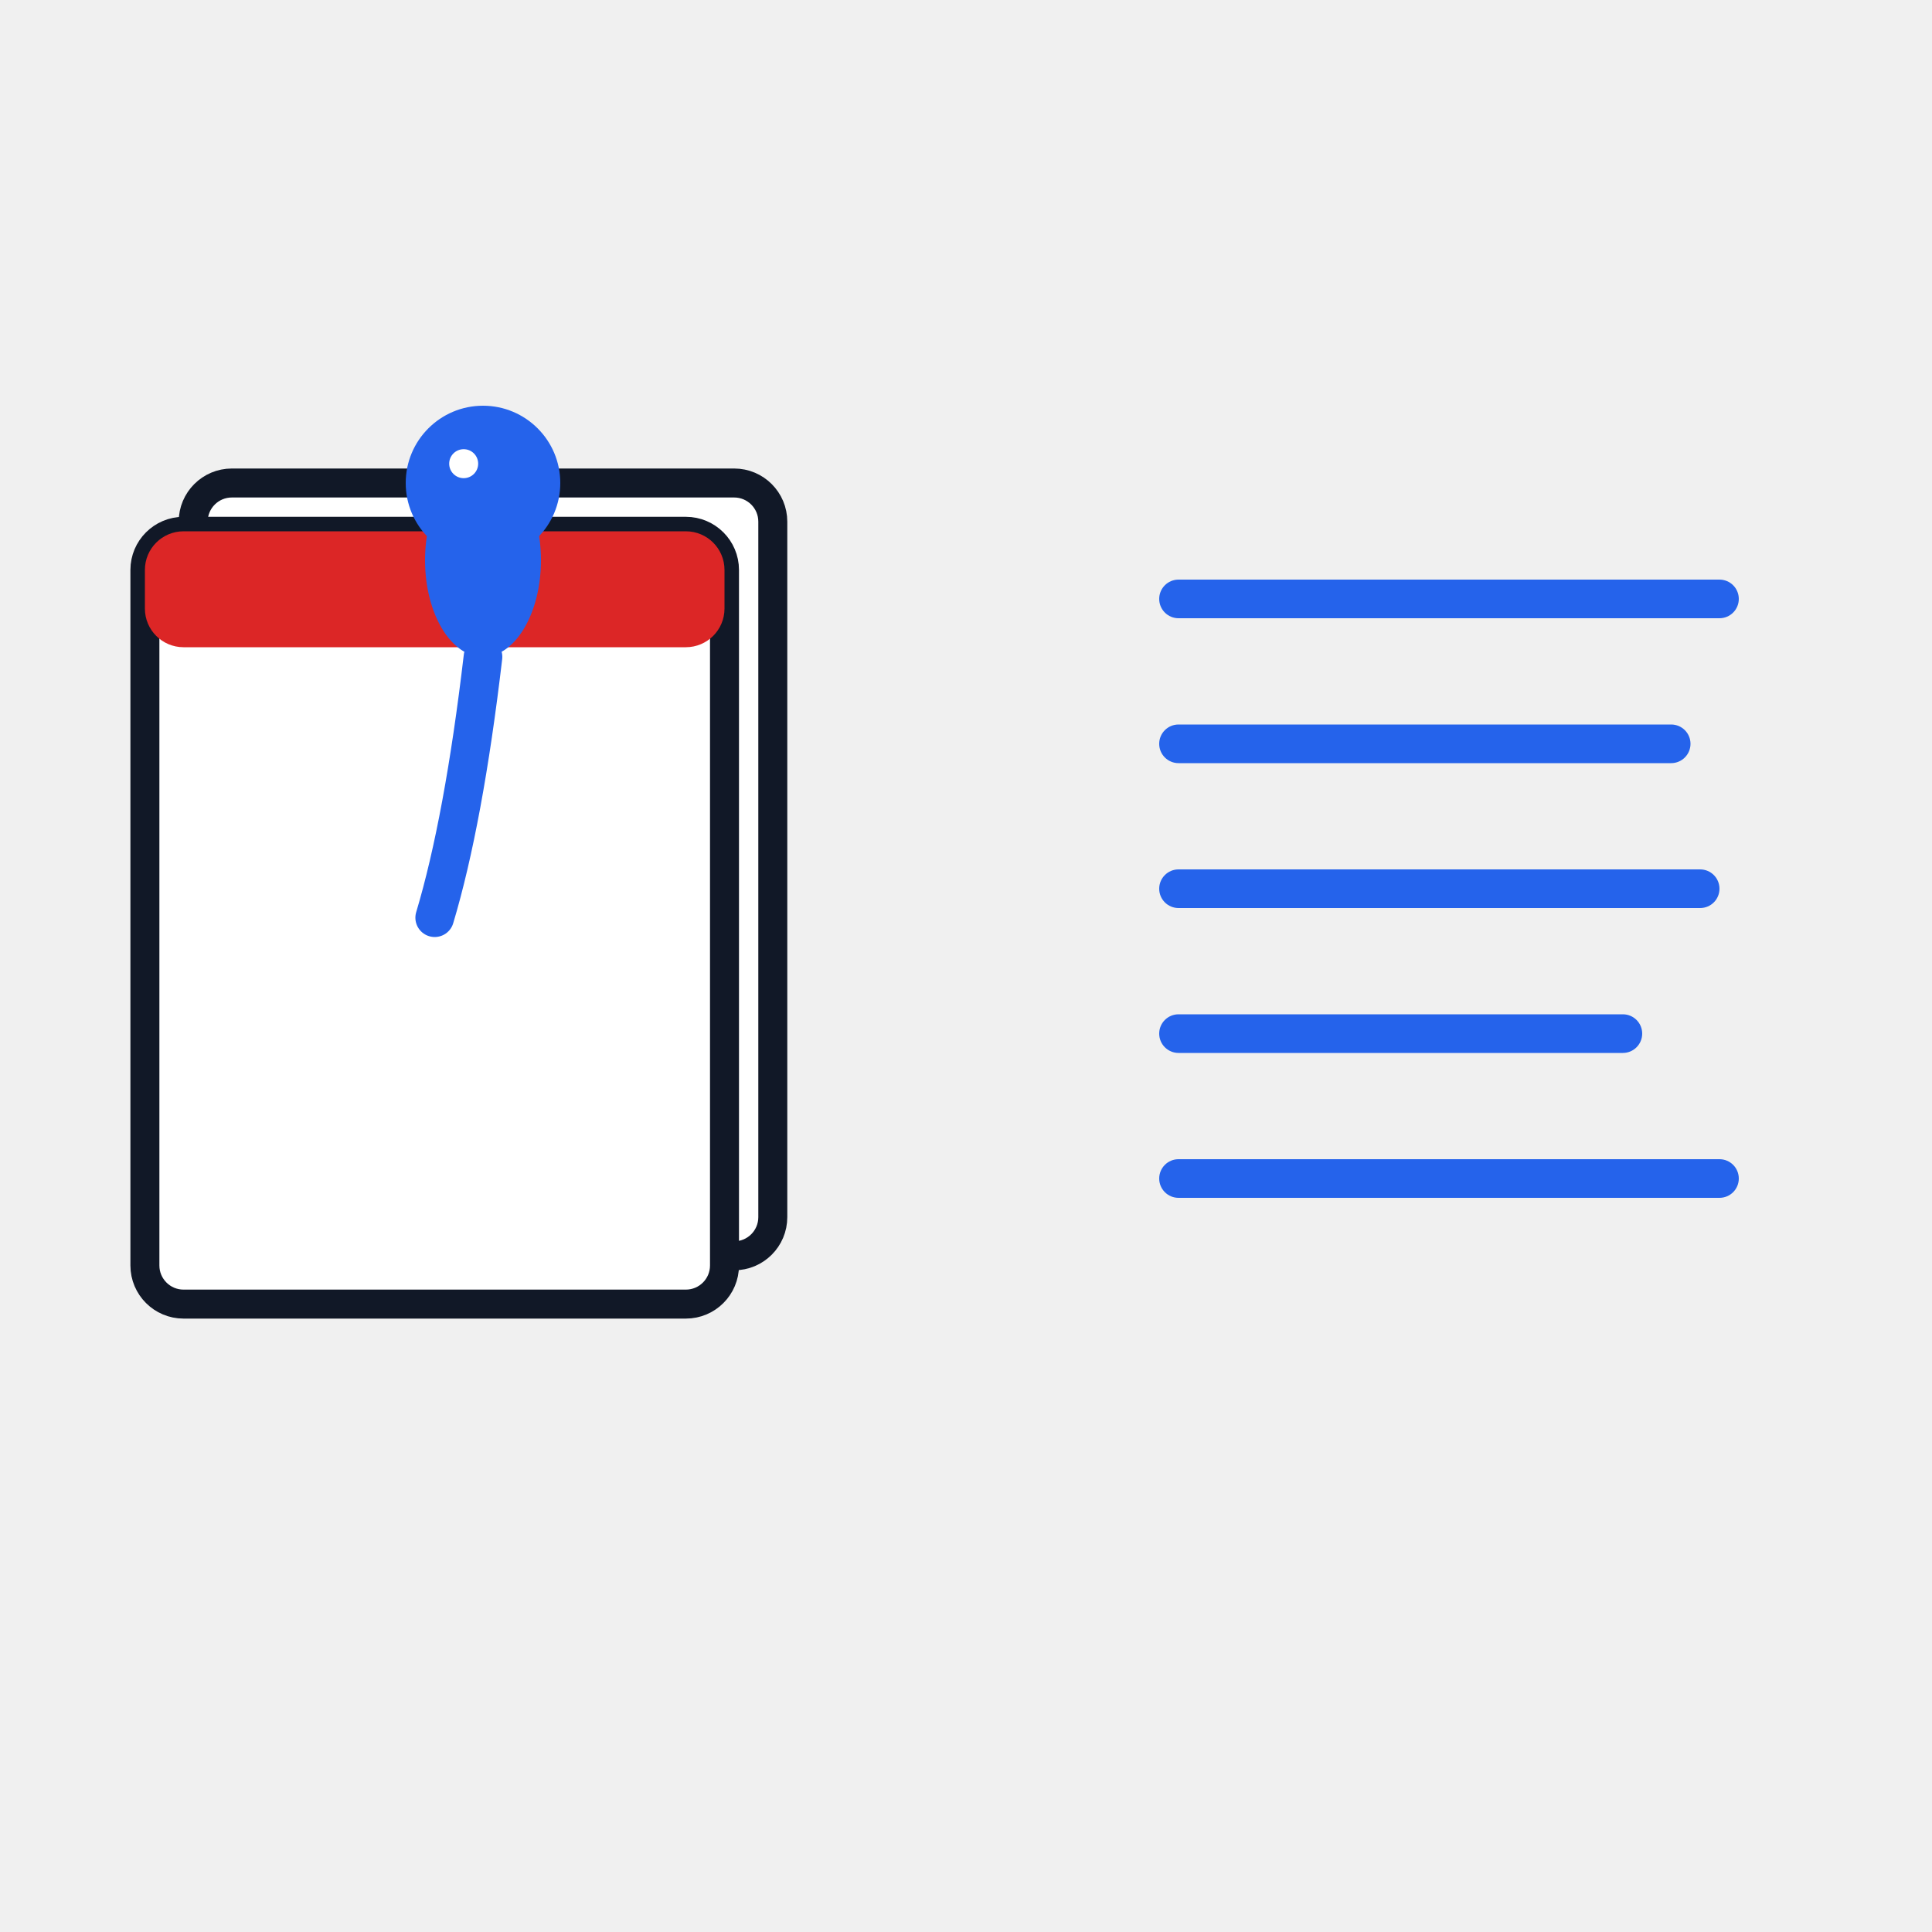
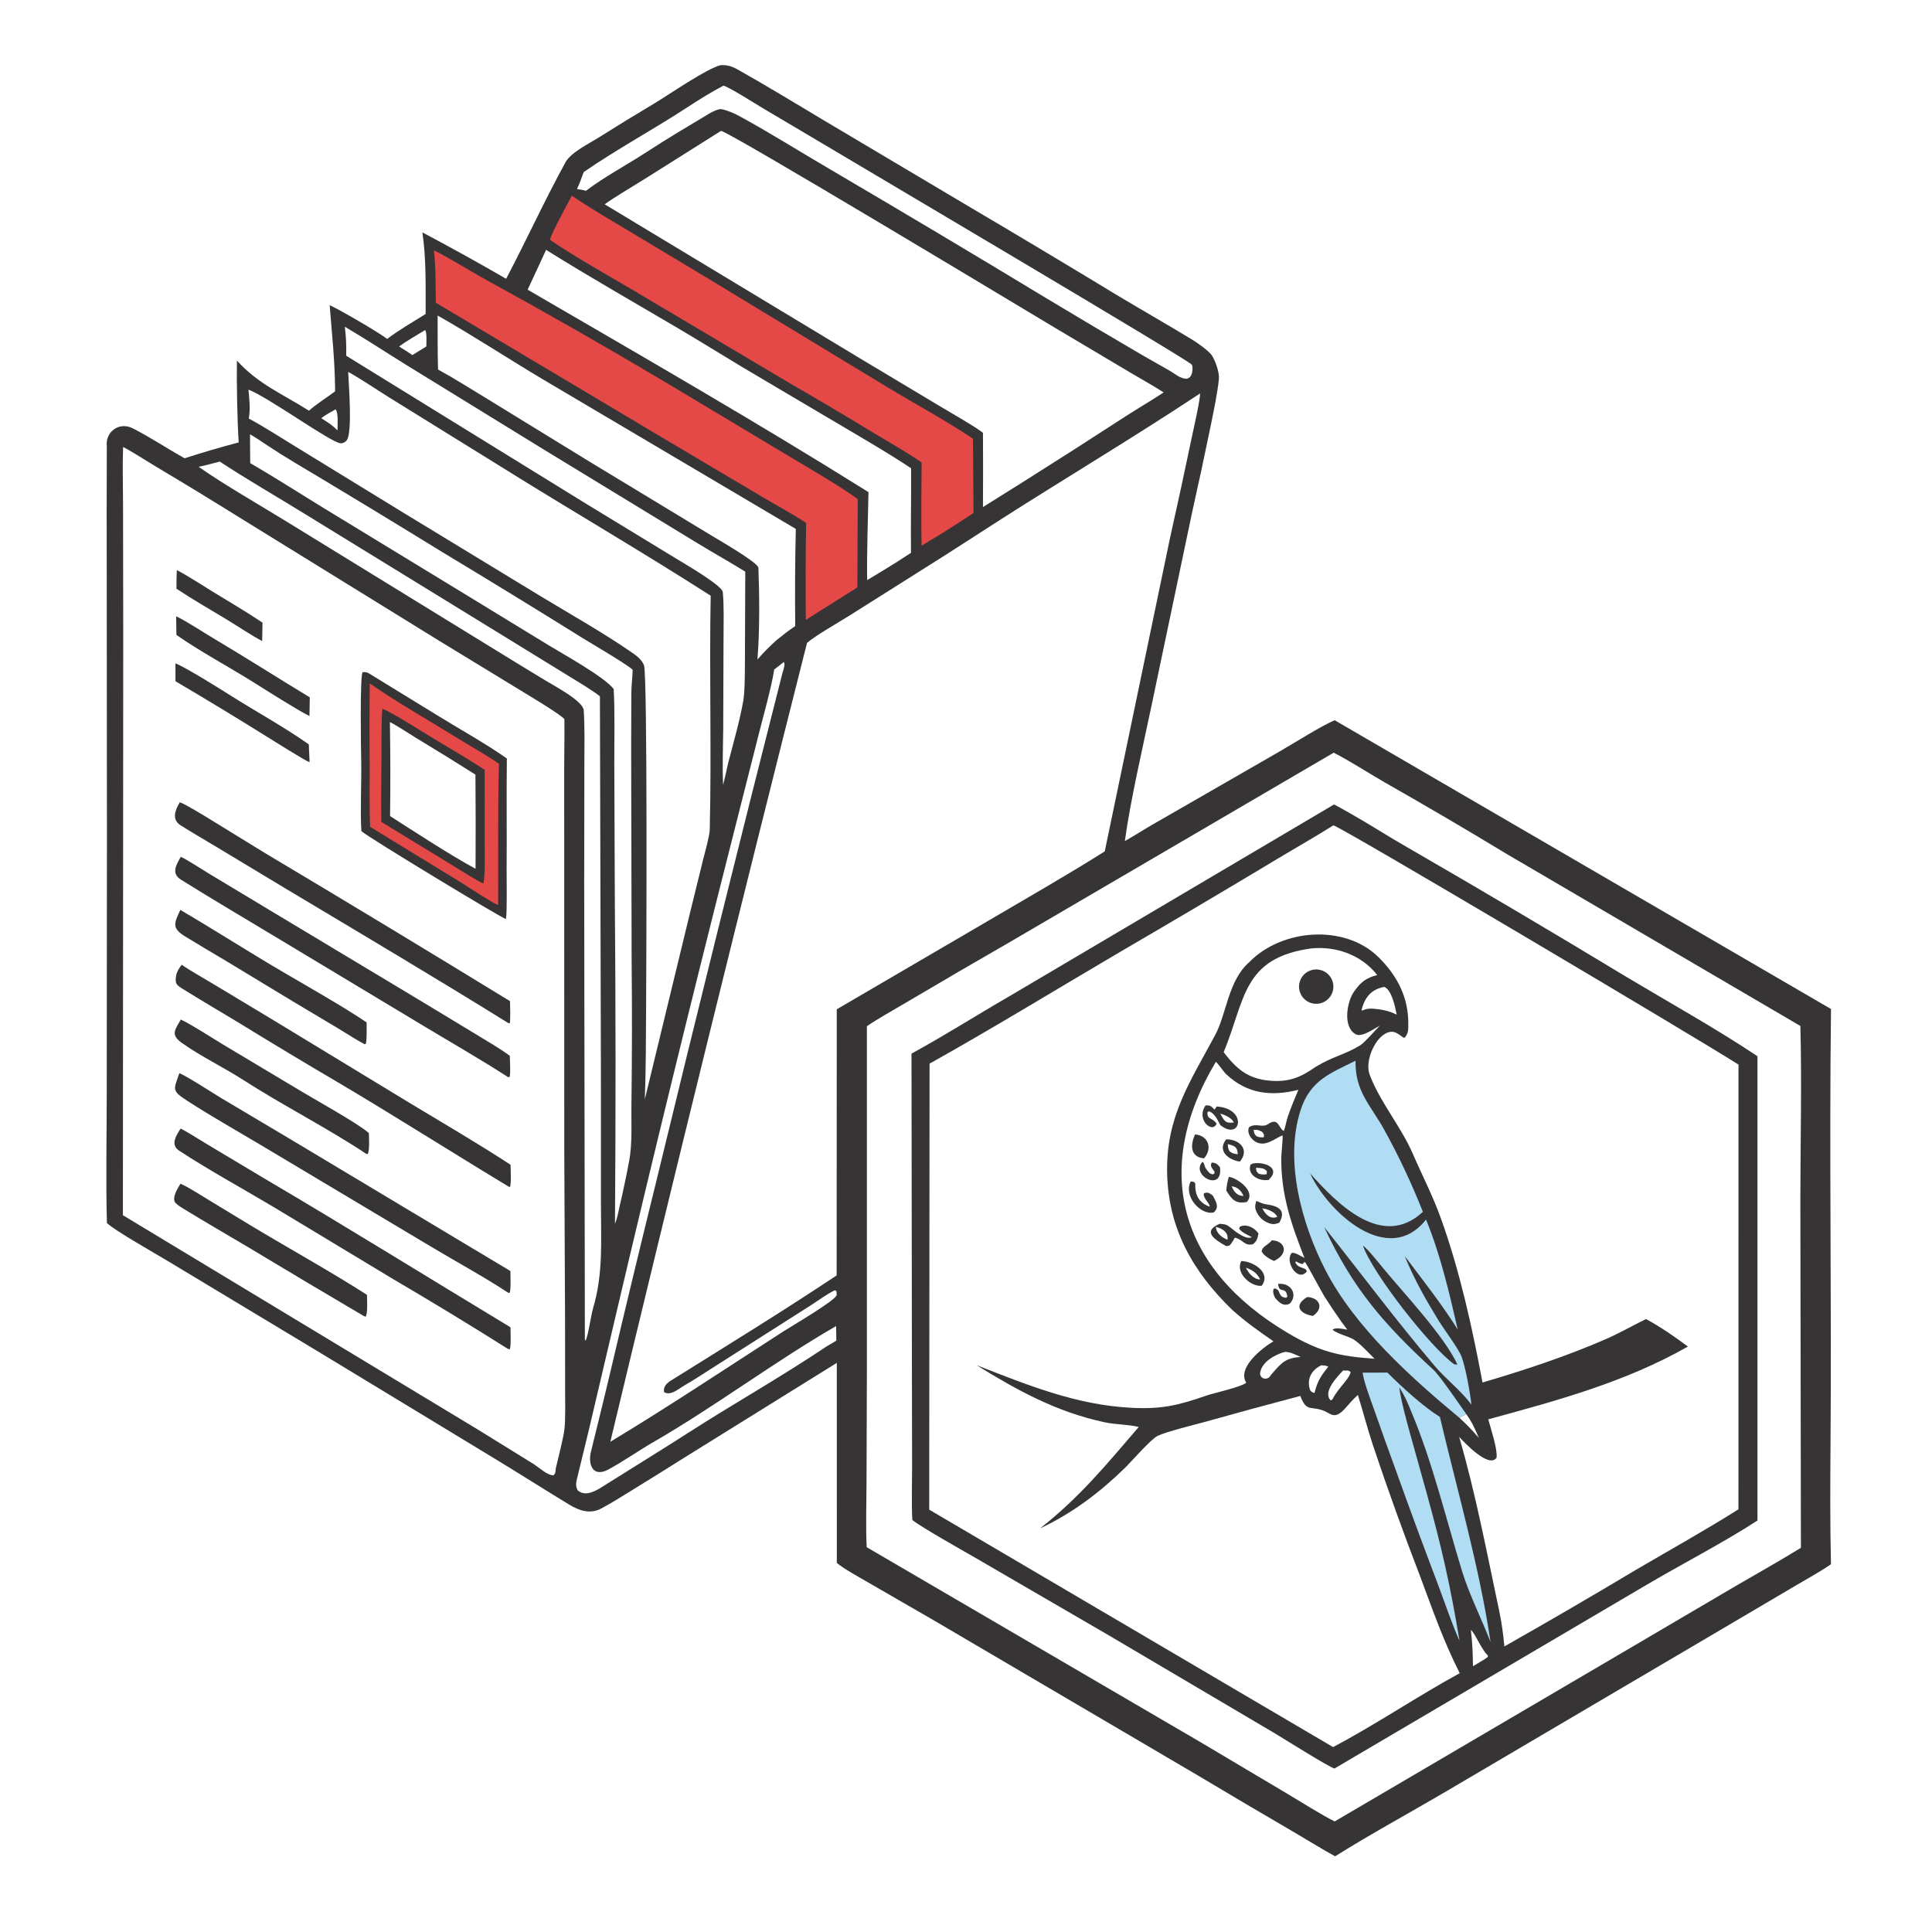
- <svg xmlns="http://www.w3.org/2000/svg" viewBox="0 0 200 200" fill="none">
-   <rect x="20" y="50" width="60" height="80" rx="4" stroke="#111827" stroke-width="3" fill="white" />
-   <rect x="15" y="55" width="60" height="80" rx="4" stroke="#111827" stroke-width="3" fill="white" />
-   <rect x="15" y="55" width="60" height="12" rx="4" fill="#DC2626" />
-   <circle cx="50" cy="50" r="8" fill="#2563EB" />
-   <ellipse cx="50" cy="58" rx="6" ry="10" fill="#2563EB" />
-   <path d="M 50 68 Q 48 85, 45 95" stroke="#2563EB" stroke-width="4" stroke-linecap="round" fill="none" />
-   <circle cx="48" cy="48" r="1.5" fill="white" />
-   <rect x="120" y="60" width="60" height="4" rx="2" fill="#2563EB" />
-   <rect x="120" y="75" width="55" height="4" rx="2" fill="#2563EB" />
-   <rect x="120" y="90" width="58" height="4" rx="2" fill="#2563EB" />
-   <rect x="120" y="105" width="50" height="4" rx="2" fill="#2563EB" />
-   <rect x="120" y="120" width="60" height="4" rx="2" fill="#2563EB" />
+ <svg xmlns="http://www.w3.org/2000/svg" height="1024" preserveAspectRatio="none" style="display: block;" version="1.1" viewBox="0 0 2048 2048" width="1024">
+   <path d="M 0 0 L 2048 0 L 2048 2048 L 0 2048 L 0 0 z" fill="rgb(255,255,255)" transform="translate(0,0)" />
+   <path d="M 763.873 69.099 C 771.178 68.722 776.015 70.336 782.333 73.884 C 812.874 91.032 843.294 109.674 873.349 127.595 L 1022.8 216.377 C 1077.46 248.599 1131.9 281.175 1186.13 314.103 C 1212.22 329.667 1238.68 344.809 1264.64 360.571 C 1269.38 363.446 1281.37 372.046 1284.42 376.444 C 1288.23 381.944 1292.78 394.884 1292.08 401.689 C 1290.45 417.509 1286.93 433.706 1283.81 449.292 C 1277.37 480.812 1270.62 512.271 1263.58 543.663 L 1220.57 748.434 C 1211.74 790.539 1198.09 849.32 1192.39 891.546 C 1202.1 886.188 1212.53 879.334 1222.45 873.667 L 1355.55 797.091 C 1370.74 788.411 1400.24 769.626 1414.81 763.464 L 1940.93 1069.58 C 1939 1223.54 1941.65 1378.1 1940.42 1532.11 C 1940.09 1573.84 1939.94 1616.47 1940.89 1658.13 C 1932.08 1664.6 1913.53 1674.82 1903.39 1680.85 L 1817.94 1731.21 L 1531.51 1899.82 C 1492.84 1922.48 1453.31 1943.95 1415.26 1967.76 C 1401.32 1960.13 1386.05 1950.56 1372.17 1942.46 C 1337.84 1922.48 1303.64 1902.29 1269.55 1881.9 L 990.427 1717.95 L 919.734 1677.14 C 910.774 1671.9 894.289 1662.93 887.083 1656.77 L 887.052 1444.7 L 726.776 1544.3 C 707.763 1556.29 688.683 1568.17 669.539 1579.96 C 658.8 1586.58 648.206 1593.27 637.19 1599.15 C 625.77 1605.24 614.134 1601.49 603.673 1595.13 C 577.23 1579.05 550.848 1562.32 524.409 1546.22 L 335.947 1431.92 L 177.063 1336.27 C 164.831 1328.89 121.02 1304.09 113.33 1296.47 C 112.096 1252.07 113.134 1202.6 113.152 1157.92 L 113.353 887.311 L 113.147 612.478 C 113.11 566.054 112.97 519.7 113.219 473.209 C 111.438 457.689 126.311 446.733 140.706 454.025 C 158.63 463.106 177.803 475.803 195.68 485.787 C 214.638 479.663 233.76 474.057 253.023 468.977 C 251.47 445.093 250.795 406.229 251.129 382.181 C 273.313 406.926 299.194 417.454 327.538 435.365 C 333.445 429.744 347.844 420.376 355.254 414.836 C 354.85 378.884 352.09 358.024 349.466 323.447 C 361.576 329.148 399.81 351.367 410.479 359.287 C 419.889 351.723 440.209 339.665 451.19 332.829 C 451.131 303.364 451.933 275.622 447.782 246.352 C 475.697 261.164 509.33 279.69 536.517 295.533 C 558.014 254.726 577.214 212.607 599.366 172.155 C 605.106 161.674 623.676 152.612 634.246 146.016 C 653.943 133.603 673.797 121.44 693.803 109.532 C 709.622 100.019 749.048 72.657 763.873 69.099 z" fill="rgb(55,52,53)" transform="translate(0,0)" />
+   <path d="M 1413.77 797.88 C 1430.82 806.594 1451.37 819.852 1468.34 829.66 C 1511.69 854.279 1554.7 879.515 1597.34 905.359 L 1908.46 1087.56 C 1910.09 1146.4 1908.48 1211.33 1908.45 1270.89 L 1909.04 1640.73 C 1886.34 1654.77 1862.64 1667.94 1839.54 1681.44 L 1716.61 1753.68 L 1414.82 1930.79 C 1401.96 1924.5 1377.29 1909.04 1364.85 1901.6 L 1271.7 1846.25 L 918.731 1640.08 C 917.647 1620.15 918.453 1593.82 918.534 1573.61 L 918.939 1452.89 L 918.933 1087.84 C 930.06 1080.13 948.564 1069.88 960.92 1062.5 C 997.185 1041.04 1033.59 1019.81 1070.13 998.823 L 1413.77 797.88 z" fill="rgb(255,255,255)" transform="translate(0,0)" />
+   <path d="M 1414.06 852.812 C 1416.18 853.565 1429.95 861.463 1432.7 863.025 C 1452.67 874.366 1472.14 887.042 1492.11 898.375 C 1569.23 942.916 1645.89 988.25 1722.08 1034.37 C 1766.36 1060.9 1820.89 1091.39 1862.99 1119.66 L 1862.98 1611.81 C 1827.41 1635.04 1780.38 1659.23 1743.2 1681.31 L 1414.58 1874.71 C 1408.32 1873.01 1360.19 1842.64 1350.59 1836.94 L 1174.08 1732.78 L 1033.1 1650.87 C 1021.87 1644.37 975.478 1618.31 967.09 1611.21 C 966.195 1594.08 966.821 1572.05 966.858 1554.53 L 966.689 1461.13 L 966.226 1116.88 C 1000.9 1097.97 1035.28 1076.11 1069.53 1056.32 L 1414.06 852.812 z" fill="rgb(55,52,53)" transform="translate(0,0)" />
+   <path d="M 1413.44 874.903 C 1419.2 875.133 1801.9 1102.2 1842.87 1128.52 L 1842.81 1599.95 C 1809.66 1620.95 1767.91 1644.31 1733.77 1664.3 C 1687.73 1691.86 1641.37 1718.85 1594.68 1745.29 C 1593.63 1732.99 1591.76 1719.54 1589.18 1707.42 C 1576.15 1646.26 1564.29 1583.12 1546.75 1523.13 C 1552.16 1528.92 1578.41 1557.08 1586.42 1545.23 C 1587.6 1536.28 1580.44 1514.9 1577.62 1504.56 C 1650.23 1484.75 1723.18 1465.09 1789.23 1427.41 C 1776.7 1417.85 1758.55 1405.51 1744.83 1398.24 C 1730.56 1405.23 1716.66 1413.25 1702.17 1419.56 C 1660.19 1437.85 1615.38 1452.59 1571.52 1465.51 C 1560.67 1407.51 1547.51 1347.38 1527.49 1291.75 C 1519 1267.94 1507.68 1246.2 1497.61 1222.99 C 1485.15 1194.29 1462.59 1167.85 1451.79 1138.94 C 1446.54 1124.88 1457.86 1097.27 1473.16 1093.91 C 1479.03 1092.63 1483.16 1096.89 1487.96 1100.14 L 1489.42 1099.64 C 1492.67 1095.36 1492.89 1091.98 1492.86 1086.43 C 1493.28 1057.91 1481.64 1034.83 1461.45 1014.82 C 1425.39 979.075 1358.4 984.639 1324.1 1020.09 C 1301.86 1039.65 1300.39 1074.34 1288.03 1097.4 C 1261.54 1146.84 1235.94 1183.82 1237.21 1243.55 C 1238.46 1302.33 1264.54 1348.36 1306.64 1388.93 C 1321.96 1402.43 1333.19 1410.21 1349.93 1421.84 C 1337.8 1428.95 1311.11 1449.94 1321.08 1465.71 C 1315.98 1470.3 1287.56 1476.36 1278.9 1479.37 C 1248.6 1489.9 1230.98 1493.96 1199.22 1492.32 C 1140.21 1489.28 1089.06 1468.05 1035.28 1447.18 C 1079 1474.26 1120.17 1496.78 1171.07 1507.7 C 1182.92 1510.24 1195.85 1509.81 1207.13 1512.66 C 1172.76 1552.61 1144.34 1587.39 1102.57 1620.12 C 1136.37 1604.31 1165.65 1582.22 1192.27 1556.26 C 1199.05 1549.65 1219.98 1525.53 1227.21 1522.04 C 1236.42 1517.6 1265.83 1510.4 1277.38 1507.24 C 1310.98 1497.8 1344.66 1488.64 1378.42 1479.76 C 1384.66 1496.19 1388.34 1490.76 1400.86 1494.6 C 1411.38 1497.83 1414.08 1506.77 1427.28 1491.42 C 1430.3 1487.91 1434.54 1483.1 1438.38 1479.68 L 1439.41 1478.77 C 1444.82 1496 1449.29 1513.42 1454.95 1530.71 C 1470.73 1577.89 1487.57 1624.71 1505.45 1671.13 C 1519.35 1708.2 1529.49 1738.15 1547.37 1773.66 C 1503.13 1797.75 1458.93 1827.76 1413.13 1851.98 L 985.005 1600.28 L 985.365 1127.53 C 1053.43 1089.47 1123.39 1046.59 1190.93 1006.97 C 1245.44 975.217 1299.73 943.09 1353.8 910.593 C 1373.63 898.675 1393.89 887.228 1413.44 874.903 z" fill="rgb(255,255,255)" transform="translate(0,0)" />
+   <path d="M 1547.08 1502.97 C 1495.42 1460.09 1436.25 1406.87 1405.16 1346.66 C 1379.99 1297.9 1361.22 1230.46 1378.71 1176.69 C 1388.99 1145.08 1410.1 1137.74 1436.93 1124.41 C 1436.29 1156.62 1452.23 1170.69 1467.03 1196.99 C 1482.66 1225.28 1496.45 1254.55 1508.32 1284.61 C 1465.14 1324.85 1417.49 1275.97 1388.79 1243.92 C 1408.21 1285.43 1471.63 1343.46 1511.63 1292.81 C 1526.9 1329.66 1536.29 1370.41 1545.27 1409.38 C 1528.53 1382.64 1508.19 1356.92 1489.15 1331.61 C 1499.15 1356.28 1511.21 1377.38 1525.09 1400.05 C 1530.58 1409.01 1546.18 1429.71 1549.31 1438.07 C 1553.68 1449.74 1558.37 1476.37 1559.77 1488.97 C 1548.29 1473.58 1533.17 1462.47 1520.89 1448.01 C 1480.17 1400.13 1442.79 1349.81 1403.71 1300.75 C 1434.17 1366.33 1467.11 1403.81 1519.6 1452.16 C 1526.74 1458.73 1547.63 1489.71 1554.31 1499.01 L 1547.08 1502.97 z" fill="rgb(176,221,243)" transform="translate(0,0)" />
+   <path d="M 1444.83 1320.52 C 1448.89 1322.73 1462.76 1340.15 1466.53 1344.73 C 1487.63 1370.38 1531.22 1416.55 1544.91 1446.44 C 1543.48 1446.57 1542.92 1446.36 1541.46 1446.15 C 1516.67 1428.46 1455.35 1350.62 1444.83 1320.52 z" fill="rgb(55,52,53)" transform="translate(0,0)" />
+   <path d="M 1288.84 1125.62 C 1291.03 1127.05 1296.92 1135.96 1299.57 1138.49 C 1321.77 1159.64 1347.83 1162.51 1376.31 1155.23 C 1372.45 1164.54 1368.65 1173.54 1365.34 1183.06 C 1363.46 1188.47 1362.78 1194.03 1360.92 1198.94 C 1355.19 1196.16 1355.5 1183.87 1344.26 1191.55 C 1337.71 1196.02 1331.49 1189.82 1323.99 1194.97 C 1321.32 1201.1 1326.7 1208.64 1332.38 1211.07 C 1342.28 1215.29 1350.87 1207.14 1359.48 1203.51 C 1360.19 1206.57 1358.23 1222.23 1358.19 1227.6 C 1357.93 1266.75 1368.91 1298.02 1382.82 1333.53 C 1378.9 1331.51 1373.09 1327.58 1369.45 1328.03 C 1361.22 1336.95 1375.78 1359.82 1385.28 1347.81 C 1384.31 1342.75 1376.36 1345.42 1373.08 1338.13 L 1373.83 1337.12 C 1376.34 1338.47 1377.91 1339.55 1380.75 1339.95 L 1383.11 1337.58 C 1385.28 1339.69 1400.54 1368.9 1404.12 1374.57 C 1409.59 1383.25 1415.85 1392.5 1422.1 1401.31 L 1428.18 1409.5 C 1424.21 1408.89 1415.19 1406.67 1412.54 1409.67 C 1417.93 1413.95 1428.62 1416.42 1434.15 1419.45 C 1440.57 1422.98 1451.38 1434.64 1457.05 1440.34 C 1419.02 1437.77 1398.25 1432.61 1365.16 1413.04 C 1250.24 1345.06 1220.3 1240.2 1288.84 1125.62 z" fill="rgb(255,255,255)" transform="translate(0,0)" />
+   <path d="M 1292.85 1297.31 C 1298.79 1297.7 1300.14 1297.85 1304.78 1301.59 C 1309.64 1305.52 1320.55 1314.54 1327.01 1311.47 C 1323.06 1309.36 1315.54 1306 1313.53 1302.36 L 1314.25 1300.46 C 1320.84 1296.71 1330.37 1301.69 1334.01 1307.57 C 1332.95 1313.1 1332.41 1315.6 1328 1319.02 C 1318.55 1320.84 1318.14 1314.07 1308.99 1311.97 C 1307.05 1315.6 1306.39 1316.6 1303.89 1319.86 C 1302.3 1320.54 1300.71 1321.43 1299.12 1320.54 C 1286.64 1313.53 1274.56 1305.1 1292.85 1297.31 z" fill="rgb(55,52,53)" transform="translate(0,0)" />
+   <path d="M 1288.79 1300.5 C 1295.67 1302.14 1302.64 1306.44 1301.09 1314.21 C 1294.88 1311.51 1289.5 1307.48 1288.79 1300.5 z" fill="rgb(255,255,255)" transform="translate(0,0)" />
+   <path d="M 1278.02 1171.77 C 1283.63 1171.56 1283.61 1172.68 1287.37 1176.17 C 1288.32 1175.16 1289.02 1174.11 1289.76 1172.93 C 1323.07 1175.16 1315.29 1210.17 1293.57 1192.6 C 1293.07 1191.58 1292.55 1190.57 1292 1189.57 C 1289.57 1185.1 1286.51 1179.47 1281.38 1178 L 1279.97 1179.05 C 1279.47 1187.34 1285.2 1184.28 1289.64 1191.17 C 1285.06 1202.12 1267.43 1186.37 1278.02 1171.77 z" fill="rgb(55,52,53)" transform="translate(0,0)" />
+   <path d="M 1293.53 1180.51 C 1298.79 1181.92 1305.39 1184.85 1307.97 1189.86 C 1298.57 1191.21 1297.7 1187.86 1293.53 1180.51 z" fill="rgb(255,255,255)" transform="translate(0,0)" />
+   <path d="M 1331.69 1273.07 C 1335.8 1274.36 1337.52 1275.96 1342.37 1276.65 C 1355.07 1278.46 1363.79 1282.7 1356.1 1296.13 C 1352.36 1297.38 1350.39 1298.14 1346.54 1297.06 C 1340.67 1295.45 1335.7 1291.52 1332.78 1286.17 C 1329.95 1280.99 1330.12 1278.49 1331.69 1273.07 z" fill="rgb(55,52,53)" transform="translate(0,0)" />
+   <path d="M 1338.18 1280.96 C 1343.3 1281.42 1352.08 1284.89 1353.84 1289.88 C 1346.69 1293.14 1340.99 1286.89 1338.18 1280.96 z" fill="rgb(255,255,255)" transform="translate(0,0)" />
+   <path d="M 1315.86 1336.79 C 1327.87 1336.84 1348.02 1348.69 1337.43 1362.99 C 1325.66 1364.28 1309.12 1348.9 1315.86 1336.79 z" fill="rgb(55,52,53)" transform="translate(0,0)" />
+   <path d="M 1320.67 1343.82 C 1327.23 1345.93 1333.02 1349.86 1335.73 1356.31 C 1328.91 1356.18 1323.44 1349.49 1320.67 1343.82 z" fill="rgb(255,255,255)" transform="translate(0,0)" />
+   <path d="M 1302.61 1247.57 C 1309.83 1247.86 1332.3 1262.45 1321.64 1274.19 C 1309.92 1276.4 1305.84 1271.65 1299.92 1262.03 C 1300.4 1256.24 1300.96 1253.18 1302.61 1247.57 z" fill="rgb(55,52,53)" transform="translate(0,0)" />
+   <path d="M 1305.63 1257.5 C 1311.74 1258.17 1315.82 1262.26 1318.14 1267.66 C 1311.7 1268.01 1307.71 1262.96 1305.63 1257.5 z" fill="rgb(255,255,255)" transform="translate(0,0)" />
+   <path d="M 1262.25 1252.36 C 1266.41 1253.19 1265.25 1252.1 1267.02 1254.63 C 1266.68 1266.66 1270.62 1274.85 1282.26 1279.12 C 1282.65 1275.5 1274.84 1270.12 1276.19 1265.04 C 1280.27 1263.1 1282.43 1265.07 1285.63 1267.39 C 1288.99 1273.8 1292.92 1279.63 1286.65 1285.19 C 1273.03 1288.61 1254.05 1268.12 1262.25 1252.36 z" fill="rgb(55,52,53)" transform="translate(0,0)" />
+   <path d="M 1299.86 1207.7 C 1313.86 1207.69 1324.99 1218.4 1314.36 1231.36 C 1302.19 1229.62 1289.92 1219.94 1299.86 1207.7 z" fill="rgb(55,52,53)" transform="translate(0,0)" />
+   <path d="M 1301.56 1212.82 C 1308.74 1214.65 1311.68 1215.52 1312.09 1223.58 C 1304.43 1222.62 1301.58 1220.86 1301.56 1212.82 z" fill="rgb(255,255,255)" transform="translate(0,0)" />
+   <path d="M 1328.2 1233.33 C 1340.48 1231.22 1358.35 1238.03 1344.78 1250.77 C 1334.18 1252.45 1321.84 1245.29 1325.6 1234.53 L 1328.2 1233.33 z" fill="rgb(55,52,53)" transform="translate(0,0)" />
+   <path d="M 1331.36 1237.9 C 1336.61 1238.27 1339.61 1237.81 1342.91 1241.52 L 1342.71 1244.77 C 1338.65 1245.1 1338.26 1245.25 1334.4 1244.22 C 1331.34 1241.21 1332.27 1242.59 1331.36 1237.9 z" fill="rgb(255,255,255)" transform="translate(0,0)" />
+   <path d="M 1348.21 1314.78 C 1362.9 1315.34 1366.32 1329.41 1350.47 1336.66 C 1346.26 1334.97 1339.35 1330.81 1337.43 1326.65 C 1337.95 1321.11 1344.12 1319.97 1348.21 1314.78 z" fill="rgb(55,52,53)" transform="translate(0,0)" />
+   <path d="M 1266.85 1202.53 C 1280.79 1203.71 1285.61 1217.16 1276.39 1227.9 C 1261.4 1226.71 1261.73 1213.3 1266.85 1202.53 z" fill="rgb(55,52,53)" transform="translate(0,0)" />
+   <path d="M 1385.67 1374.91 C 1398.69 1375.49 1403.94 1386.45 1391.81 1394.93 C 1378.27 1392.92 1370.59 1384 1385.67 1374.91 z" fill="rgb(55,52,53)" transform="translate(0,0)" />
+   <path d="M 1354.88 1360.94 C 1369.16 1359.69 1376.01 1372.82 1367.17 1381.95 C 1360.11 1385.16 1356.04 1380.8 1351.59 1375.76 C 1350.06 1372.56 1349.02 1369.66 1350.03 1366.23 C 1353.06 1365.66 1351.48 1365.64 1354.93 1367.67 C 1357.49 1373.1 1357.28 1374.93 1363.35 1375.75 L 1364.66 1374.46 C 1362.81 1362.3 1355.98 1372.62 1354.88 1360.94 z" fill="rgb(55,52,53)" transform="translate(0,0)" />
+   <path d="M 1274.62 1231.57 L 1275.97 1232.78 C 1277.51 1238.17 1278.64 1239.76 1282.5 1243.81 C 1286.04 1245.03 1284.55 1245.29 1287.27 1244.08 L 1287.42 1241.9 C 1285.14 1238.65 1282.24 1236.05 1284.47 1232.38 C 1288.65 1232.44 1290.66 1234.2 1293.22 1237.24 C 1296.77 1264.4 1261.65 1245.96 1274.62 1231.57 z" fill="rgb(55,52,53)" transform="translate(0,0)" />
+   <path d="M 1390.13 1005.36 C 1416.44 1002.75 1443.46 1012.4 1459.89 1033.61 C 1448.58 1036.43 1442.64 1040.75 1435.49 1050.92 C 1427.73 1061.68 1423.08 1088.72 1437.1 1096.34 C 1443.72 1099.93 1456.01 1090.65 1462.6 1087.33 C 1458.03 1091.94 1446.32 1105.44 1441.67 1108.24 C 1424.49 1118.58 1412.98 1119.7 1394.45 1131.04 C 1378.22 1142.44 1365.54 1147.4 1345.4 1145.52 C 1322.42 1143.37 1310.52 1132.78 1297.14 1115.42 C 1320.22 1059.62 1316.87 1015.38 1390.13 1005.36 z" fill="rgb(255,255,255)" transform="translate(0,0)" />
+   <path d="M 1389.21 1028.69 C 1398.66 1025.38 1409 1030.32 1412.38 1039.74 C 1415.75 1049.16 1410.89 1059.54 1401.49 1062.97 C 1392 1066.44 1381.5 1061.53 1378.1 1052.01 C 1374.69 1042.5 1379.68 1032.04 1389.21 1028.69 z" fill="rgb(55,52,53)" transform="translate(0,0)" />
+   <path d="M 1444.38 1455.05 C 1453.14 1455.11 1461.9 1455.09 1470.67 1454.97 C 1486.06 1470.27 1508.13 1490.68 1526.33 1501.98 C 1544.59 1579.35 1568.43 1661.9 1580.05 1740.64 C 1570.74 1716.58 1557.32 1689.89 1550 1666.01 C 1533.19 1611.17 1518.35 1549.24 1496.01 1496.41 C 1492.03 1486.57 1489 1479.47 1483.26 1470.53 C 1484.95 1484.12 1491.37 1507.58 1495.09 1520.98 L 1513.02 1585.27 C 1528.83 1642.69 1537.41 1680.97 1547.18 1739.35 C 1539.94 1723.85 1531.13 1697.69 1524.86 1681.05 C 1509.13 1639.69 1493.81 1598.17 1478.91 1556.5 C 1471.42 1535.99 1464.05 1515.43 1456.81 1494.82 C 1452.93 1483.81 1446.08 1466.04 1444.38 1455.05 z" fill="rgb(176,221,243)" transform="translate(0,0)" />
+   <path d="M 1467.37 1046.15 C 1475.38 1049.18 1479 1067.91 1480.58 1075.54 C 1473.02 1072.04 1470.16 1071.36 1462.25 1069.96 C 1455.16 1069.31 1450.6 1068.09 1443.95 1071.31 L 1443.31 1070.56 C 1446.71 1057.27 1453.59 1048.66 1467.37 1046.15 z" fill="rgb(255,255,255)" transform="translate(0,0)" />
+   <path d="M 1361.89 1433.09 C 1367.52 1432.88 1373.58 1436.12 1378.66 1438.45 C 1362.51 1439.53 1358.49 1444.63 1347.98 1456.63 L 1345.21 1460.22 C 1342.35 1461.69 1342.5 1461.5 1339.25 1461.2 C 1336.08 1458.93 1337.26 1460.36 1335.68 1456.68 C 1336.29 1444.33 1351.17 1436 1361.89 1433.09 z" fill="rgb(255,255,255)" transform="translate(0,0)" />
+   <path d="M 1423.62 1452.83 C 1428.04 1452.93 1428.67 1452.18 1431.69 1454.22 C 1431.34 1460.64 1418.9 1471.06 1412.95 1482.39 C 1411.93 1484.14 1412.66 1483.39 1410.6 1484.46 C 1401.66 1475.58 1417.74 1459.35 1423.62 1452.83 z" fill="rgb(255,255,255)" transform="translate(0,0)" />
+   <path d="M 1559.17 1727.78 C 1563.7 1731.37 1570.05 1748.12 1577.25 1754.99 L 1577.14 1756.43 L 1573.19 1759.22 L 1561.4 1766.25 C 1561.24 1752.21 1560.79 1741.64 1559.17 1727.78 z" fill="rgb(255,255,255)" transform="translate(0,0)" />
+   <path d="M 1400.55 1447.31 C 1404.43 1447.44 1404.38 1447.38 1408.02 1448.62 C 1400.1 1458.83 1396.5 1464.12 1393.47 1476.42 L 1392.96 1476.55 C 1390.58 1475.77 1390.75 1475.75 1388.95 1473.96 C 1384.68 1462.55 1389.91 1452.42 1400.55 1447.31 z" fill="rgb(255,255,255)" transform="translate(0,0)" />
+   <path d="M 1547.08 1502.97 L 1554.31 1499.01 C 1560.96 1508.52 1563.03 1513.63 1567.65 1524.26 C 1560.89 1516.56 1554.77 1509.83 1547.08 1502.97 z" fill="rgb(255,255,255)" transform="translate(0,0)" />
+   <path d="M 1328.84 1197.65 C 1333.5 1197.71 1334.1 1197.64 1338.05 1199.93 C 1340.31 1203.38 1339.83 1201.56 1339.7 1205.55 C 1335.85 1205.62 1335.63 1205.85 1331.94 1204.42 C 1329.39 1201.93 1329.51 1201.11 1328.84 1197.65 z" fill="rgb(255,255,255)" transform="translate(0,0)" />
+   <path d="M 130.492 473.8 C 139.328 478.292 155.686 488.891 165.049 494.457 C 194.688 512.116 224.151 530.067 253.435 548.308 L 465.572 679.297 L 557.975 735.62 C 567.48 741.496 591.321 755.608 598.27 762.181 C 598.555 782.715 597.944 803.812 598.077 824.538 L 598.137 1216.76 L 598.973 1396.58 L 599.042 1472.12 C 599.039 1483.23 599.662 1506.1 598.159 1516.34 C 596.628 1526.77 591.695 1545.53 589.164 1556.5 C 588.529 1560.97 589.276 1561.26 586.788 1563.89 C 580.099 1564.09 570.903 1555.17 564.946 1551.5 L 506.179 1515.16 L 130.286 1288.18 L 130.632 670.595 L 130.424 533.804 C 130.401 514.505 129.738 492.919 130.492 473.8 z" fill="rgb(255,255,255)" transform="translate(0,0)" />
+   <path d="M 384.304 712.509 C 386.377 712.444 388.782 712.377 390.662 713.543 C 415.413 728.893 440.514 744.048 465.284 759.338 C 488.963 773.954 514.682 788.101 537.299 804.043 C 536.784 843.256 537.38 882.748 537.036 921.934 C 536.947 932.085 537.722 965.72 536.354 974.173 C 536.147 974.105 535.94 974.035 535.732 973.969 C 529.987 972.151 391.53 888.452 383.083 881.053 C 381.712 860.864 383.311 827.647 382.897 807.181 C 382.638 794.368 381.407 718.504 384.304 712.509 z" fill="rgb(55,52,53)" transform="translate(0,0)" />
+   <path d="M 391.889 724.445 C 421.518 744.943 454.612 763.606 485.28 782.677 C 499.646 791.611 515.096 799.981 528.892 809.7 C 527.577 858.154 528.284 910.493 528.029 959.233 C 525.924 959.684 492.822 938.02 487.678 934.848 L 392.378 876.522 C 391.458 857.419 391.927 833.859 391.862 814.525 C 391.609 784.499 391.617 754.471 391.889 724.445 z" fill="rgb(228,73,71)" transform="translate(0,0)" />
+   <path d="M 405.249 751.285 C 412.058 753.369 438.722 770.046 446.742 775.037 C 468.529 788.595 492.532 801.994 513.77 816.1 L 513.792 892.519 C 513.79 901.867 514.491 928.886 512.421 936.56 C 506.56 934.346 483.391 919.584 476.909 915.62 L 404.185 871.245 C 403.699 841.663 404.566 811.788 404.414 782.182 C 404.362 772.043 404.568 761.398 405.249 751.285 z" fill="rgb(55,52,53)" transform="translate(0,0)" />
+   <path d="M 413.308 765.441 C 418.316 767.677 436.235 779.281 442.216 782.94 C 462.942 795.457 483.537 808.188 503.998 821.133 C 504.261 854.402 504.3 887.674 504.115 920.944 C 477.609 906.657 439.168 881.51 413.498 865.096 C 413.92 831.878 413.856 798.656 413.308 765.441 z" fill="rgb(255,255,255)" transform="translate(0,0)" />
+   <path d="M 190.15 1137.58 C 200.075 1141.96 223.705 1157.49 234.083 1163.76 L 308.125 1207.79 L 541.049 1347.34 C 541.095 1352.04 541.735 1367.24 540.205 1370.7 L 538.454 1370.21 C 513.191 1353.54 483.241 1337.29 457.077 1321.61 L 275.764 1213.37 C 250.141 1198.09 224.11 1183.44 199.056 1167.25 C 181.426 1155.85 184.072 1155.33 190.15 1137.58 z" fill="rgb(55,52,53)" transform="translate(0,0)" />
+   <path d="M 191.422 1196.33 C 196.763 1198.71 213.906 1209.57 219.855 1213.14 L 281.65 1250.08 C 369.354 1301.71 454.33 1354.6 541.125 1406.96 C 541.179 1411.8 541.935 1426.69 540.35 1430.32 L 538.496 1429.93 C 498.42 1404.66 457.938 1380.05 417.068 1356.09 L 291.822 1280.57 C 257.966 1260.32 223.249 1241.49 190.153 1219.95 C 180.021 1213.35 186.991 1203.66 191.422 1196.33 z" fill="rgb(55,52,53)" transform="translate(0,0)" />
+   <path d="M 190.624 850.435 C 196.328 852.386 214.223 863.346 220.061 866.883 L 281.136 904.417 C 367.941 956.183 454.436 1008.47 540.618 1061.26 C 540.813 1069.05 541.075 1076.24 540.622 1084.02 L 539.369 1084.84 C 463.108 1037.48 382.34 989.482 305.067 943.315 L 228.897 897.438 C 216.39 889.891 203.683 882.631 191.36 874.808 C 181.533 868.57 185.894 858.292 190.624 850.435 z" fill="rgb(55,52,53)" transform="translate(0,0)" />
+   <path d="M 192.615 1022.67 C 201.037 1028.61 215.904 1036.93 225.33 1042.61 L 290.052 1081.56 L 432.285 1167.98 C 468.851 1190.1 505.371 1211.3 541.188 1234.67 C 541.281 1239.26 542.177 1255.24 540.555 1258.32 L 539.445 1258.01 C 480.905 1222.7 421.918 1185.19 363.112 1150.23 C 325.772 1128.32 288.656 1106.02 251.77 1083.35 C 232.356 1071.67 212.645 1060.05 193.398 1048.1 C 190.532 1046.32 186.722 1043.96 186.385 1040.65 C 185.635 1033.29 188.425 1028.07 192.615 1022.67 z" fill="rgb(55,52,53)" transform="translate(0,0)" />
+   <path d="M 191.656 908.25 C 196.883 910.415 216.366 922.954 222.625 926.752 L 286.939 965.432 L 449.321 1062.97 L 506.226 1097.42 C 516.976 1103.99 530.604 1111.82 540.4 1119.21 C 540.577 1124.97 541.265 1136.43 540.353 1141.58 L 538.563 1141.81 C 510.83 1123.79 477.841 1104.9 449.229 1087.66 L 284.707 988.722 C 253.744 970.152 222.683 951.726 192.047 932.629 C 181.367 925.972 186.386 917.5 191.656 908.25 z" fill="rgb(55,52,53)" transform="translate(0,0)" />
+   <path d="M 191.669 1080.75 C 204.687 1087.03 223.904 1099.71 236.99 1107.57 L 320.068 1157.25 C 336.059 1166.94 378.592 1190.33 390.995 1201.04 C 391.139 1205.73 392.018 1219.65 389.759 1223.33 L 388.226 1223.11 C 346.94 1195.65 300.166 1172.01 258.202 1145.01 C 237.143 1131.46 213.663 1120.28 193.054 1105.75 C 180.384 1096.83 185.476 1091.7 191.669 1080.75 z" fill="rgb(55,52,53)" transform="translate(0,0)" />
+   <path d="M 191.288 1254.82 C 198.547 1257.71 213.446 1267.26 220.509 1271.57 L 265.514 1298.89 C 305.136 1322.79 350.626 1347.93 388.994 1372.59 C 389.066 1377.31 390.042 1392.9 387.493 1395.75 L 385.488 1394.95 C 345.304 1371.34 305.257 1347.5 265.35 1323.43 C 241.168 1309.06 216.592 1294.91 192.651 1280.17 C 190.638 1278.93 185.855 1275.73 185.113 1273.72 C 182.942 1267.83 188.481 1259.69 191.288 1254.82 z" fill="rgb(55,52,53)" transform="translate(0,0)" />
+   <path d="M 191.141 964.54 C 227.816 986.02 264.163 1009.41 301.25 1031.11 C 327.045 1046.2 365.057 1067.79 388.652 1083.81 C 388.598 1089.8 389.002 1101.09 387.891 1106.36 L 386.53 1106.96 C 378.866 1103.02 368.367 1096.13 360.632 1091.48 L 311.029 1061.86 L 239.82 1018.77 C 225.172 1009.99 210.454 1001.4 195.904 992.445 C 181.582 983.625 184.923 978.133 191.141 964.54 z" fill="rgb(55,52,53)" transform="translate(0,0)" />
+   <path d="M 186.741 653.304 C 197.416 658.312 214.728 669.784 225.817 676.377 C 260.233 696.844 294.102 718.436 328.392 739.228 L 328.035 759.024 C 317.114 753.892 279.38 729.943 267.849 722.72 C 243.285 707.333 209.97 689.28 187.01 673.04 L 186.741 653.304 z" fill="rgb(55,52,53)" transform="translate(0,0)" />
+   <path d="M 185.984 703.2 C 196.872 707.388 233.542 730.392 244.692 737.453 C 270.707 753.927 302.624 771.461 327.35 789.102 L 328.174 807.993 C 323.393 806.433 289.227 784.807 282.602 780.721 C 250.661 760.785 218.464 741.262 186.02 722.156 L 185.984 703.2 z" fill="rgb(55,52,53)" transform="translate(0,0)" />
+   <path d="M 187.431 604.365 C 197.392 609.28 215.021 620.793 224.991 626.9 C 242.297 637.5 261.548 648.762 278.261 660.008 L 277.919 679.559 C 267.069 673.903 251.798 663.67 240.821 657.014 C 223.368 646.431 203.901 635.291 187.044 624.057 C 186.932 617.394 187.192 611.018 187.431 604.365 z" fill="rgb(55,52,53)" transform="translate(0,0)" />
+   <path d="M 1272.1 417.083 C 1272.51 422.617 1265.53 453.315 1264.02 460.482 C 1256.31 497.343 1248.36 534.15 1240.14 570.901 L 1171.08 902.52 C 1129.82 928.432 1089.56 951.391 1047.69 976 L 887.007 1069.89 L 886.879 1351.98 C 829.223 1390.39 769.889 1426.8 711.113 1463.5 C 706.658 1466.28 702.693 1470.36 704.02 1475.8 C 711.134 1479.9 719.311 1472.14 725.6 1468.54 C 736.116 1462.52 746.355 1455.67 756.604 1449.17 L 859.279 1383.8 C 864.122 1380.72 881.818 1368.31 885.453 1367.73 L 886.73 1369 C 886.798 1369.98 887.079 1371.86 886.847 1372.89 C 885.541 1378.67 838.235 1406.31 830.489 1411.29 C 770.105 1450.22 708.48 1491.28 646.951 1528.37 C 714.659 1245.63 784.172 963.325 855.489 681.476 C 864.161 673.924 889.434 659.456 900.398 652.587 L 982.733 600.629 C 1008.98 584.237 1035.11 567.047 1061.23 550.365 C 1130.75 505.958 1203.48 462.545 1272.1 417.083 z" fill="rgb(255,255,255)" transform="translate(0,0)" />
+   <path d="M 764.32 138.726 C 772.394 139.199 1086.52 328.502 1119.84 348.397 L 1199.31 395.627 C 1210.75 402.483 1222.27 408.689 1233.48 415.954 C 1221.81 423.832 1207.19 432.29 1195 440.139 C 1158.34 463.967 1121.51 487.54 1084.52 510.858 L 1041.97 537.51 C 1042.15 511.278 1042.15 485.044 1041.98 458.812 C 1033.42 451.977 1008.89 438.12 998.295 431.771 L 911.334 379.707 L 641.008 216.569 C 651.436 208.942 671.027 197.483 682.61 190.199 L 764.32 138.726 z" fill="rgb(255,255,255)" transform="translate(0,0)" />
+   <path d="M 369.071 394.255 C 379.591 399.723 403.205 415.605 414.816 422.713 L 530.664 494.486 C 604.423 540.588 680.382 584.676 753.363 631.489 C 751.769 713.842 754.38 797.273 752.351 879.664 C 752.19 886.193 747.063 904.168 745.382 911.042 L 731.694 966.614 L 683.549 1165.3 C 684.719 1132.56 684.749 1098.53 684.901 1065.75 C 685.151 1025.41 686.532 714.632 682.629 705.084 C 679.83 698.24 673.132 693.952 667.266 689.942 C 636.906 669.189 604.213 650.875 572.732 631.798 L 427.625 543.517 L 314.055 473.894 C 297.739 463.991 280.431 452.585 263.742 443.698 C 265.608 432.573 264.335 424.053 263.382 412.99 C 285.092 421.491 350.247 468.83 360.873 469.877 C 363.346 470.12 365.303 469.044 367.062 467.335 C 374.163 460.44 369.493 406.587 369.071 394.255 z" fill="rgb(255,255,255)" transform="translate(0,0)" />
+   <path d="M 459.966 265.402 C 475.306 272.778 499.431 287.974 515.746 296.871 C 579.475 331.785 642.582 367.82 705.04 404.958 L 831.666 480.804 C 855.465 495.148 887.238 513.234 909.231 528.988 L 908.858 622.691 L 887.701 636.021 C 876.46 642.973 865.286 650.032 854.181 657.198 C 853.833 622.92 853.958 588.64 854.555 554.366 C 841.345 545.489 821.395 534.641 807.315 526.286 L 713.634 470.777 L 461.935 320.857 C 461.773 302.967 461.998 283.087 459.966 265.402 z" fill="rgb(228,73,71)" transform="translate(0,0)" />
+   <path d="M 606.182 207.427 C 626.802 221.48 649.242 234.465 670.713 247.276 L 745.761 292.311 L 941.551 410.975 C 968.488 427.294 1006.65 448.133 1031.4 465.1 L 1031.96 543.75 C 1021.23 551.025 1009.59 558.27 998.64 565.32 L 976.934 578.459 C 976.222 550.049 976.88 518.88 976.953 490.248 C 962.058 479.892 942.79 468.968 926.883 459.4 C 897.466 441.495 867.842 423.931 838.018 406.712 L 672.961 308.691 C 646.708 293.122 607.23 271.13 582.872 254.092 C 586.394 243.636 600.358 218.431 606.182 207.427 z" fill="rgb(228,73,71)" transform="translate(0,0)" />
+   <path d="M 463.921 334.5 C 500.547 355.191 538.737 380.249 575.265 402.015 L 843.587 560.665 C 842.786 594.99 842.586 629.327 842.987 663.659 C 835.359 668.765 829.964 673.073 822.803 678.891 C 814.813 686.166 810.067 690.987 802.909 699.091 C 805.383 668.337 805.079 632.705 803.932 601.902 C 803.722 596.262 760.134 571.384 752.905 566.909 L 624.036 488.836 L 517.033 423.138 C 500.066 412.831 481.67 401.172 464.375 391.741 C 463.737 373.304 464.029 353.076 463.921 334.5 z" fill="rgb(255,255,255)" transform="translate(0,0)" />
+   <path d="M 578.872 264.879 C 624.7 293.509 672.076 320.458 718.639 347.908 C 748.871 365.73 778.578 384.54 808.903 402.192 L 893.423 452.152 C 917.592 466.468 942.47 480.806 965.792 496.398 C 966.052 526.303 965.294 556.203 965.689 586.031 C 955.779 592.581 945.738 598.932 935.573 605.079 L 919.195 614.933 C 918.855 584.466 919.975 552.229 920.639 521.691 C 803.974 448.6 678.421 376.317 559.304 307.074 C 565.773 292.952 572.476 279.113 578.872 264.879 z" fill="rgb(255,255,255)" transform="translate(0,0)" />
+   <path d="M 265.046 460.416 C 268.254 461.92 279.755 469.754 283.265 472.06 C 292.961 478.513 302.822 484.715 312.838 490.659 C 364.937 521.748 416.817 553.201 468.476 585.017 C 518.432 615.108 568.159 645.578 617.652 676.426 C 627.982 682.832 663.814 703.653 670.645 709.981 C 670.422 718.391 669.299 726.792 669.238 735.769 C 668.996 771.782 669.083 807.848 669.161 843.855 L 669.556 1018.86 C 670.075 1068.74 670.012 1118.61 669.366 1168.49 C 669.008 1188.71 670.582 1211.33 666.88 1230.94 C 663.88 1246.83 660.463 1263.33 656.722 1279.05 C 655.314 1285.81 654.423 1290.98 651.899 1297.43 C 652.769 1181.33 652.708 1065.22 651.718 949.12 L 651.186 810.203 C 651.116 785.655 651.905 754.487 650.528 730.348 C 640.143 717.219 597.871 693.925 580.996 683.638 L 480.276 622.127 L 343.773 538.964 C 317.824 523.072 291.46 506.141 265.25 490.925 C 265.1 480.756 265.032 470.586 265.046 460.416 z" fill="rgb(255,255,255)" transform="translate(0,0)" />
+   <path d="M 232.953 489.281 C 259.639 506.928 294.989 527.424 322.609 544.457 L 525.083 668.822 L 600.33 715.096 C 609.797 720.99 627.746 731.5 635.938 738.104 L 637.024 1152.12 L 637.024 1277.24 C 637.026 1315.17 639.579 1350.5 628.601 1387.05 C 626.356 1394.53 623.767 1415.41 620.711 1421.14 L 619.986 1420.09 L 619.265 934.613 L 619.462 807.74 C 619.489 790.153 619.938 770.371 618.782 752.966 C 618.126 743.107 587.544 727.032 578.792 721.711 C 560.475 710.649 542.214 699.496 524.008 688.25 L 305.509 553.945 C 275.136 535.165 239.314 514.912 210.487 494.811 C 217.191 493.567 226.179 491.004 232.953 489.281 z" fill="rgb(255,255,255)" transform="translate(0,0)" />
+   <path d="M 365.549 346.348 C 388.214 359.669 409.939 374.067 432.288 387.863 L 575.283 475.824 L 740.385 576.454 C 756.845 586.442 773.76 595.884 790.017 605.981 L 789.695 691.378 C 789.606 703.511 789.879 731.055 788.007 742.23 C 784.589 762.623 777.037 788.862 771.787 809.254 C 770.121 816.909 768.375 824.546 766.548 832.164 C 765.568 814.181 766.489 791.262 766.641 772.738 L 766.964 678.513 C 766.993 664.139 767.618 641.184 766.148 627.495 C 765.381 620.35 722.064 595.426 714.192 590.563 L 622.578 534.786 L 366.979 377.097 C 367.203 365.353 366.907 357.971 365.549 346.348 z" fill="rgb(255,255,255)" transform="translate(0,0)" />
+   <path d="M 766.912 90.782 C 773.318 92.566 800.404 109.773 808.366 114.526 L 868.581 150.201 C 905.402 172.238 1260.32 381.82 1263.3 386.533 C 1264.8 388.895 1264.06 394.696 1263 397.146 C 1261.82 399.872 1260.93 400.189 1258.43 401.469 C 1251.22 401.721 1245.57 396.17 1239.5 392.736 L 1210.71 376.351 C 1176.6 356.434 1142.64 336.291 1108.8 315.921 C 1033.12 270.099 957.126 224.792 880.827 180.005 C 848.367 161.076 816.527 140.922 783.543 122.946 C 778.127 119.995 770.944 116.945 764.887 115.74 C 761.951 115.157 755.299 118.335 752.552 119.969 C 730.14 133.4 707.117 146.969 685.264 161.269 C 664.83 174.64 640.434 187.54 621.169 202.246 C 618.568 201.394 614.464 200.845 611.625 200.373 C 614.153 195.262 616.682 187.926 618.738 182.437 C 654.051 157.97 693.494 136.802 729.518 113.157 C 741.077 105.571 754.785 97.126 766.912 90.782 z" fill="rgb(255,255,255)" transform="translate(0,0)" />
+   <path d="M 830.749 701.829 C 832.931 703.835 830.26 710.249 829.378 713.604 C 783.672 893.364 738.994 1073.38 695.346 1253.65 C 678.918 1320.25 662.852 1386.93 647.148 1453.7 C 642.899 1471.76 638.538 1489.8 634.066 1507.8 C 631.477 1518.17 628.916 1528.5 626.41 1538.98 C 623.091 1552.85 628.659 1566.27 644.549 1557.9 C 660.979 1549.04 676.274 1538.11 692.46 1528.76 C 758.115 1490.86 820.918 1443.46 886.321 1405.67 C 886.491 1410.69 886.467 1416.12 886.53 1421.17 L 875.968 1427.39 C 829.002 1459.02 778.443 1487.46 730.69 1518.11 C 699.865 1537.9 668.494 1557.09 637.512 1576.63 C 630.281 1581.19 620.07 1586.46 612.456 1579.9 C 610.33 1576.16 610.443 1572.5 611.434 1568.34 C 615.704 1550.39 620.329 1532.21 624.576 1514.27 L 654.178 1388.23 C 692.354 1225.78 731.957 1063.67 772.981 901.919 L 804.437 777.703 C 808.741 760.723 818.001 727.551 820.452 711.049 L 820.633 709.74 C 823.994 707.265 827.452 704.429 830.749 701.829 z" fill="rgb(255,255,255)" transform="translate(0,0)" />
+   <path d="M 450.621 349.896 C 452.683 351.8 451.958 363.876 451.95 367.27 C 447.003 370.284 442.072 373.325 437.158 376.393 L 431.585 372.706 L 423.08 367.313 C 430.453 361.734 442.464 354.875 450.621 349.896 z" fill="rgb(255,255,255)" transform="translate(0,0)" />
+   <path d="M 355.689 433.925 C 358.892 437.424 357.816 450.664 357.752 456.224 C 355.366 453.781 353.611 452.355 350.958 450.181 L 340.526 443.216 C 346.068 439.327 349.754 437.209 355.689 433.925 z" fill="rgb(255,255,255)" transform="translate(0,0)" />
</svg>
